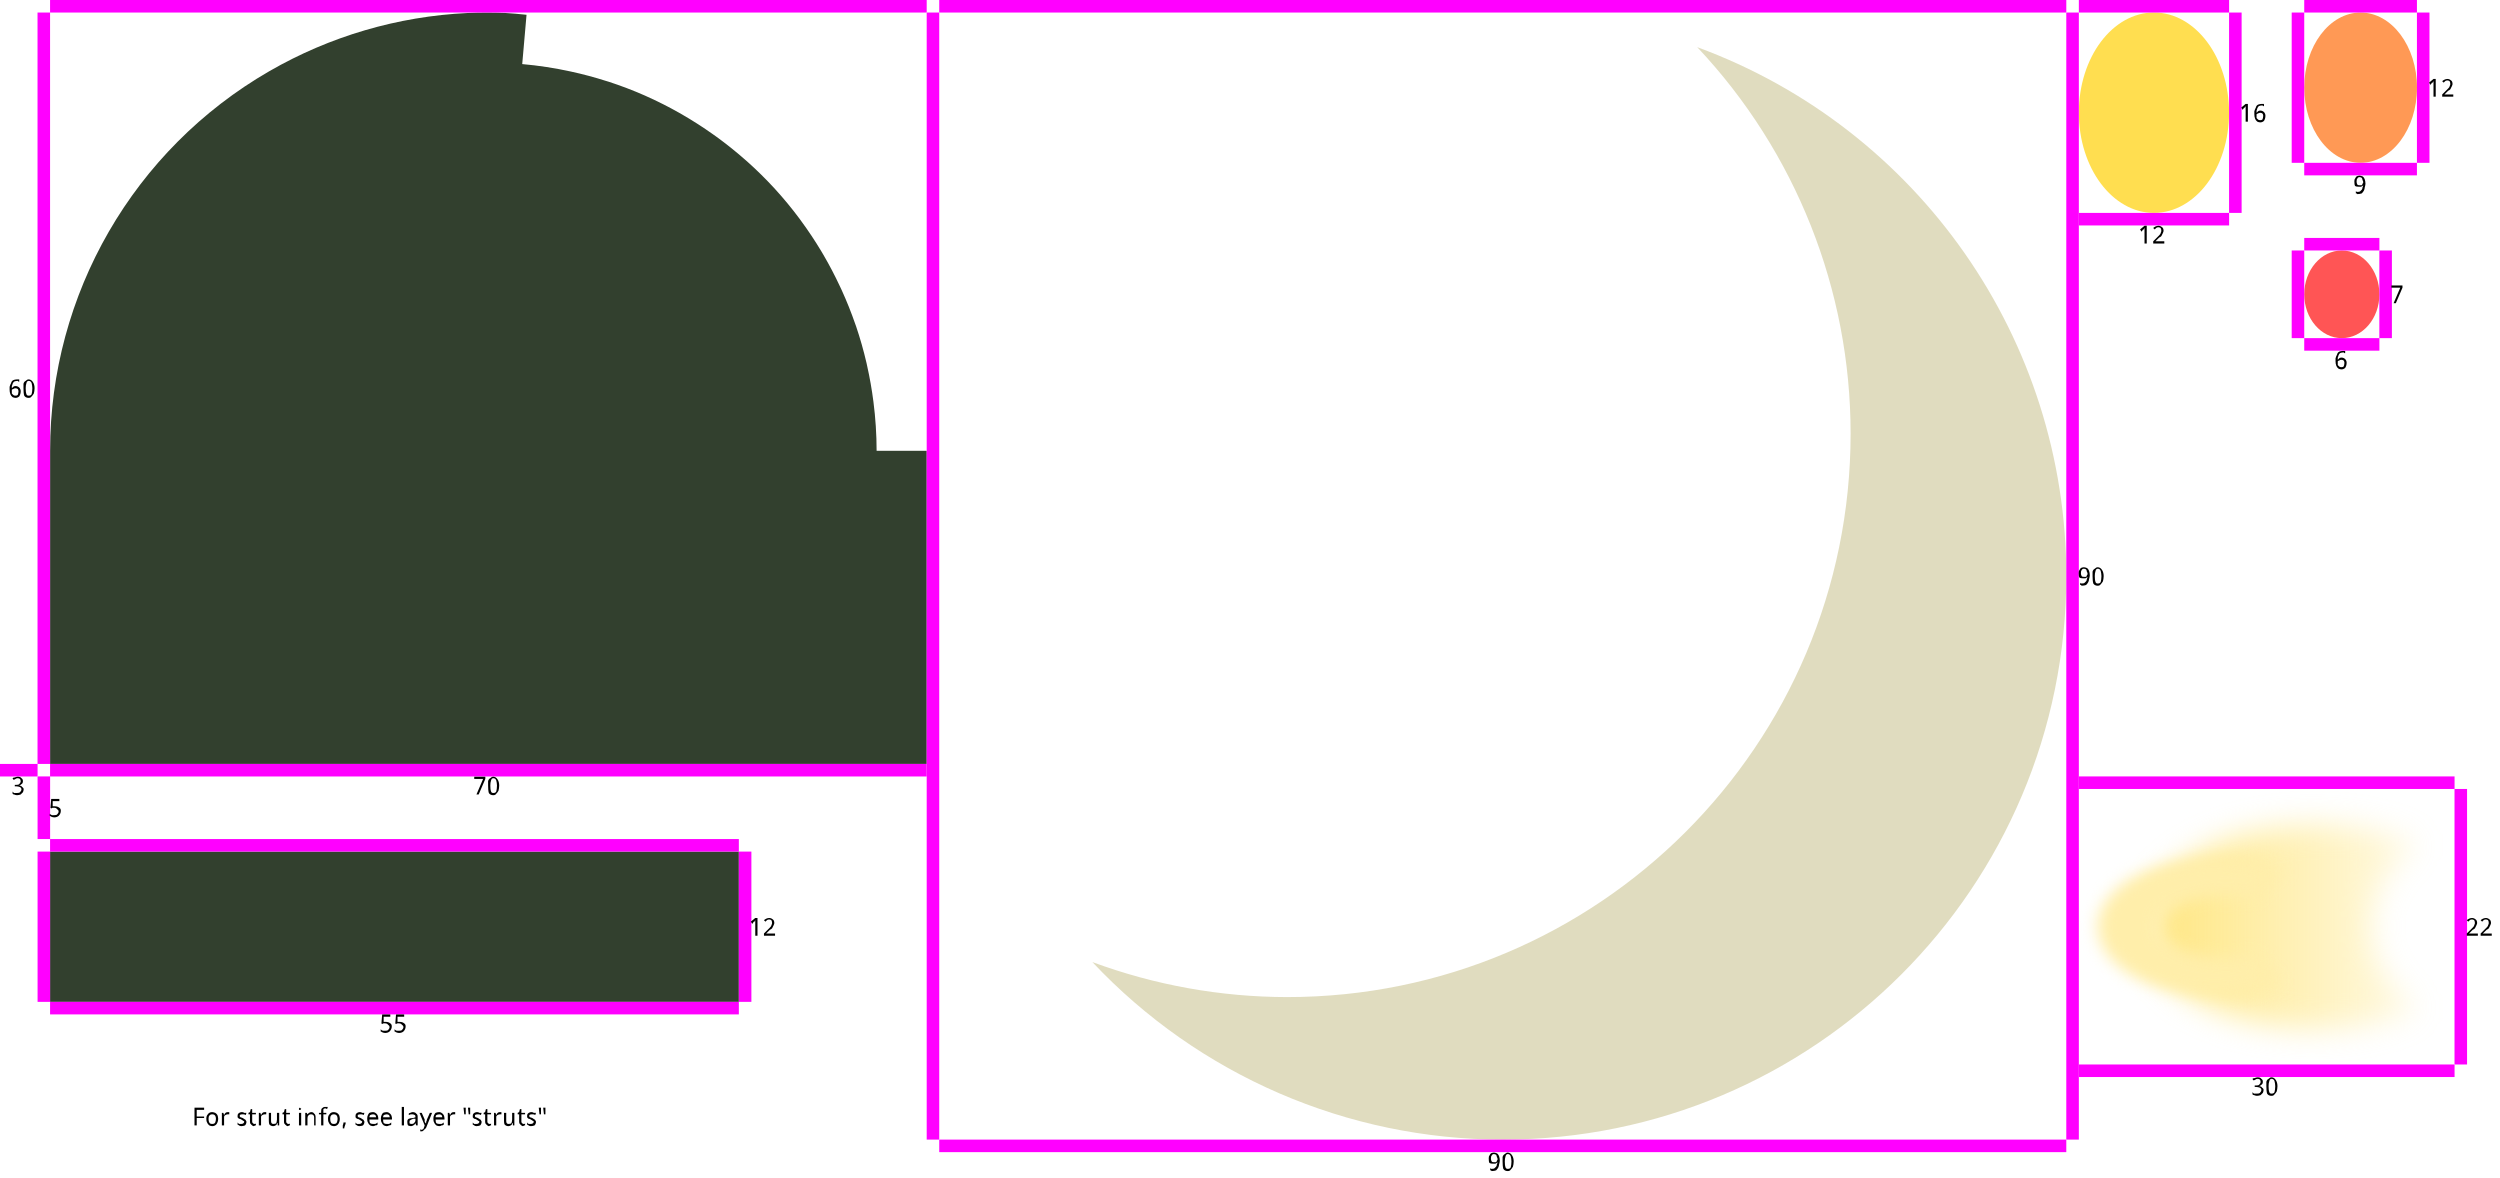
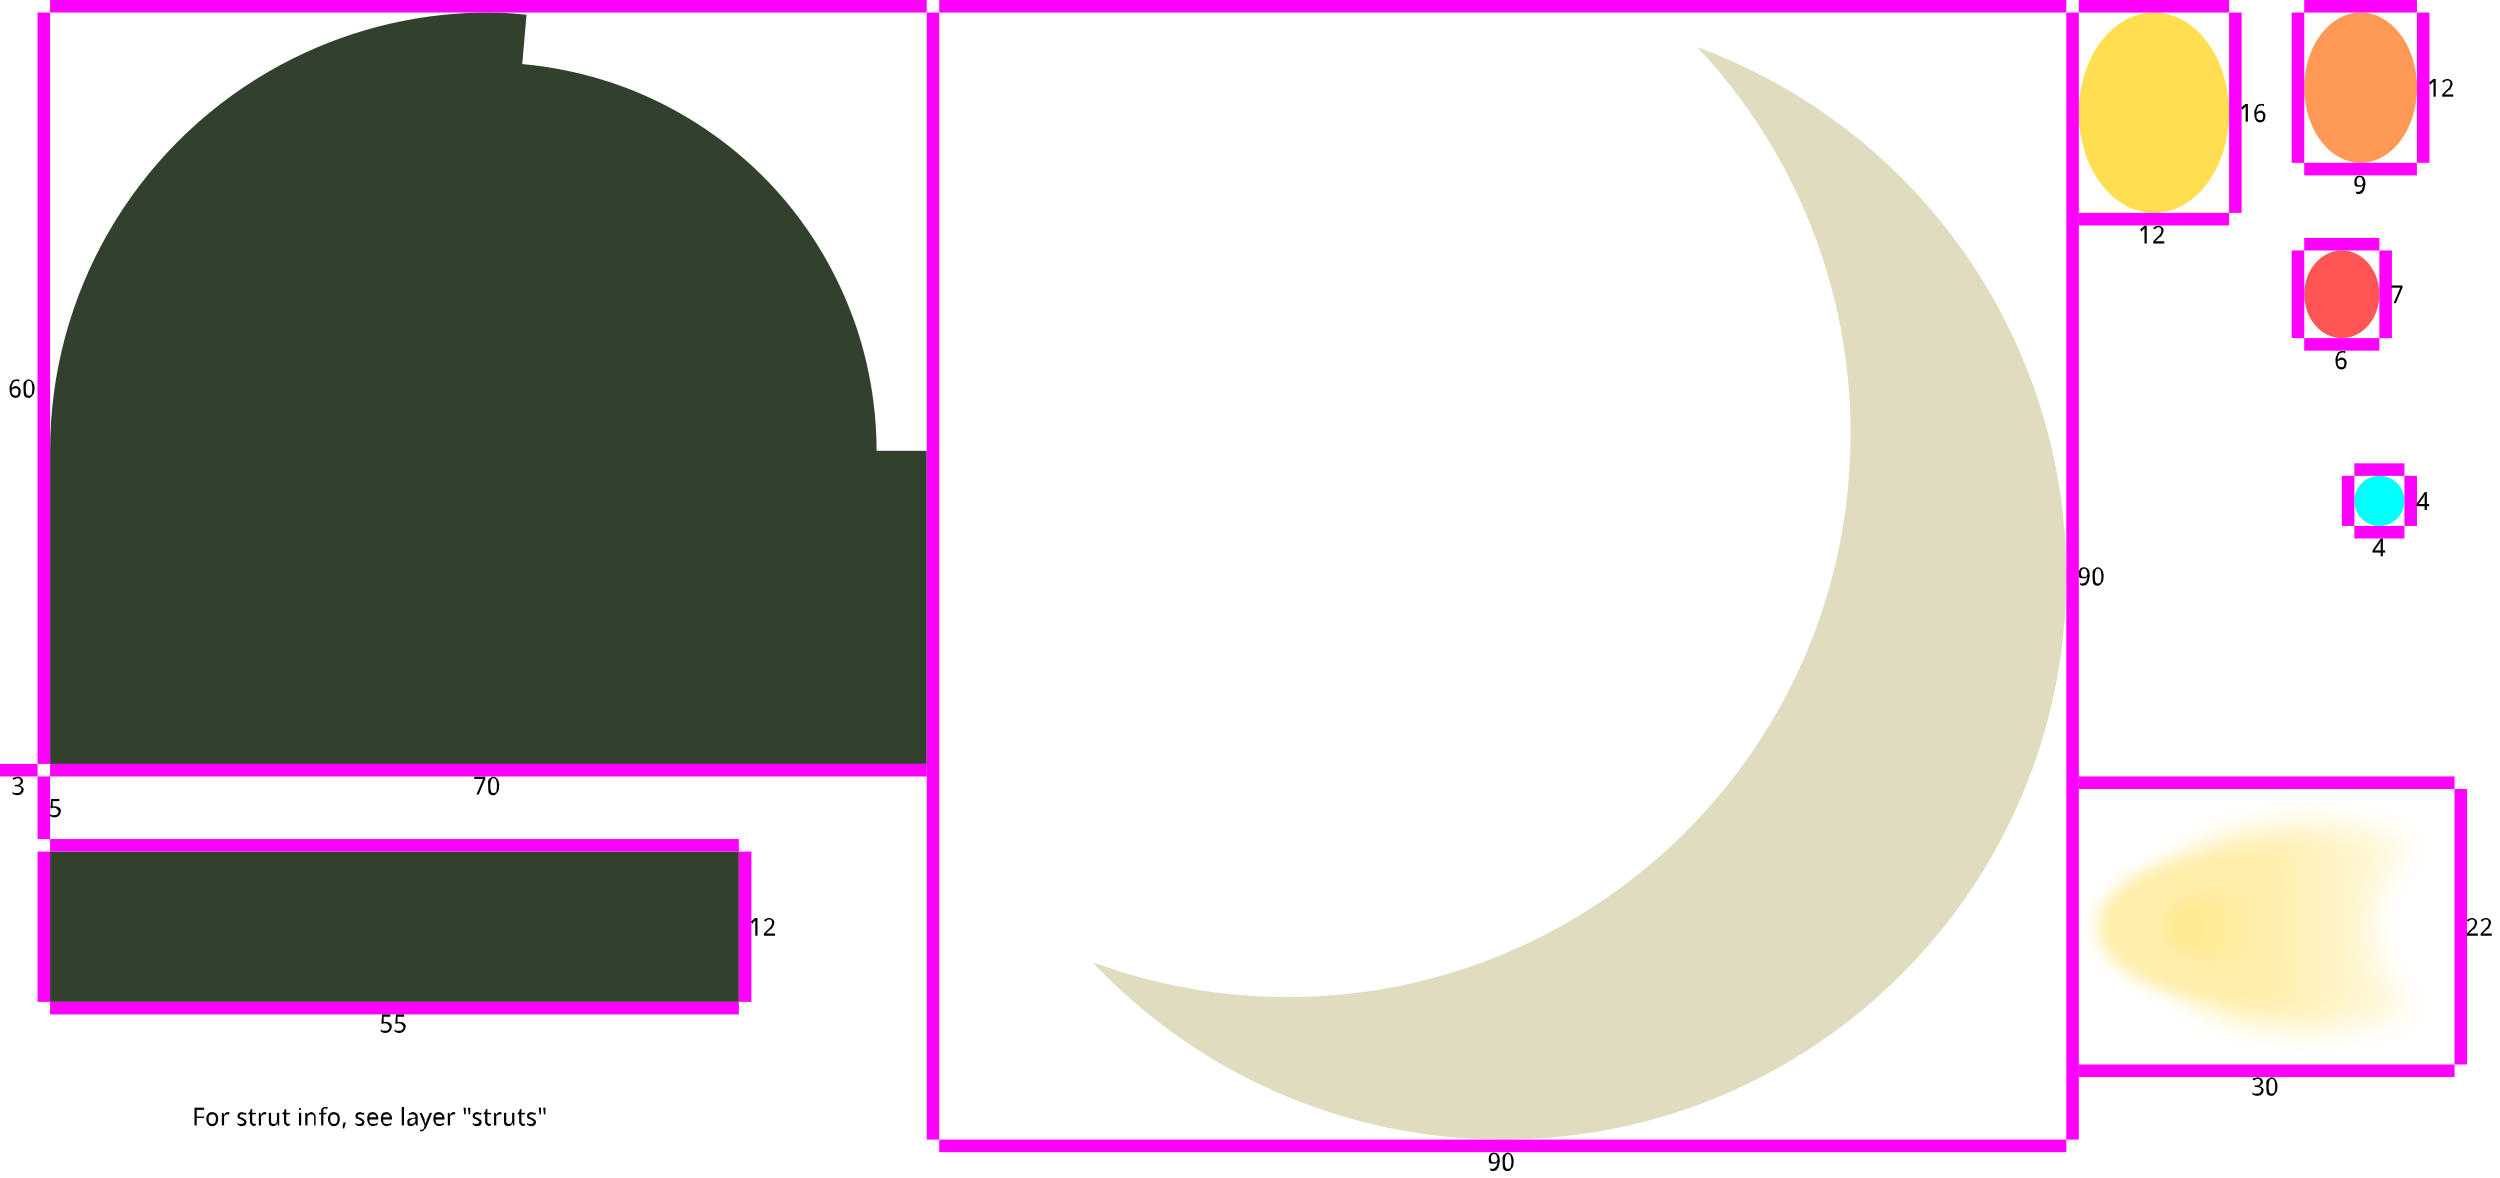
<svg xmlns="http://www.w3.org/2000/svg" xmlns:xlink="http://www.w3.org/1999/xlink" width="52.819mm" height="24.884mm" viewBox="0 0 52.819 24.884" version="1.1" id="svg5">
  <defs id="defs2">
    <linearGradient id="linearGradient3274">
      <stop style="stop-color:#ffe680;stop-opacity:1;" offset="0" id="stop3270" />
      <stop style="stop-color:#ffe680;stop-opacity:0;" offset="1" id="stop3272" />
    </linearGradient>
    <filter style="color-interpolation-filters:sRGB" id="filter4762" x="-0.102" y="-0.132" width="1.204" height="1.264">
      <feGaussianBlur stdDeviation="0.862" id="feGaussianBlur4764" />
    </filter>
    <filter style="color-interpolation-filters:sRGB" id="filter4811" x="-0.135" y="-0.175" width="1.271" height="1.35">
      <feGaussianBlur stdDeviation="1.146" id="feGaussianBlur4813" />
    </filter>
    <linearGradient xlink:href="#linearGradient3274" id="linearGradient5152" gradientUnits="userSpaceOnUse" gradientTransform="matrix(3.779528,0,0,3.779528,-22.08439,-26.37341)" x1="20.209" y1="26.637" x2="26.999" y2="26.637" />
  </defs>
  <g id="layer1" transform="translate(-5.84316,-6.977965)" style="display:inline">
    <path id="rect42798" style="fill:#32402e;fill-opacity:1;stroke-width:2.496;stroke-linecap:round" d="M 40.33,1.035 A 35,35 0 0 0 37.334,1.039 35,35 0 0 0 21.5,5.689 35,35 0 0 0 4,36 V 61 H 74 V 36 h -4 a 31,31 0 0 0 -0.254,-3.916 31,31 0 0 0 -0.506,-2.881 31,31 0 0 0 -0.043,-0.201 31,31 0 0 0 -0.842,-2.963 31,31 0 0 0 -0.053,-0.143 31,31 0 0 0 -1.1,-2.75 A 31,31 0 0 0 67.066,22.857 31,31 0 0 0 65.75,20.346 31,31 0 0 0 65.576,20.051 31,31 0 0 0 63.969,17.637 a 31,31 0 0 0 -0.127,-0.176 31,31 0 0 0 -1.957,-2.371 31,31 0 0 0 -0.029,-0.035 31,31 0 0 0 -0.033,-0.033 A 31,31 0 0 0 59.656,12.889 31,31 0 0 0 59.428,12.691 31,31 0 0 0 57.229,10.934 31,31 0 0 0 56.904,10.703 31,31 0 0 0 54.551,9.191 31,31 0 0 0 54.258,9.021 31,31 0 0 0 51.594,7.676 31,31 0 0 0 51.496,7.631 31,31 0 0 0 48.605,6.527 a 31,31 0 0 0 -0.205,-0.062 31,31 0 0 0 -2.822,-0.754 31,31 0 0 0 -3.877,-0.594 l 0.344,-3.936 a 35,35 0 0 0 -1.715,-0.146 z" transform="matrix(0.2645833,0,0,0.2645833,5.84316,6.977965)" />
    <rect style="fill:#32402e;stroke-width:0.406;stroke-linecap:round" id="rect950" width="14.552" height="3.175" x="6.901" y="24.97" />
    <text xml:space="preserve" style="font-size:0.515px;line-height:1.25;font-family:sans-serif;display:inline;stroke-width:0.129" x="4.063" y="23.776" id="text6282-5-1-6" transform="translate(5.843161,6.977965)">
      <tspan id="tspan6280-0-1-2" style="font-size:0.515px;stroke-width:0.129" x="4.063" y="23.776">For strut info, see layer "struts"</tspan>
    </text>
    <path id="path2094" style="fill:#e0dcbf;stroke-width:0.412;stroke-linecap:round" d="M 41.701,7.974 A 11.906,11.906 0 0 1 44.942,16.138 11.906,11.906 0 0 1 33.035,28.044 11.906,11.906 0 0 1 28.922,27.304 11.906,11.906 0 0 0 37.593,31.055 11.906,11.906 0 0 0 49.499,19.149 11.906,11.906 0 0 0 41.701,7.974 Z" />
    <g id="g10195" transform="matrix(0.9950773,0,0,0.9809439,-1.181858,0.3264083)" style="display:inline">
      <path id="path2394-3-4" style="mix-blend-mode:normal;fill:url(#linearGradient5152);fill-opacity:1;stroke-width:2.897;stroke-linecap:round;filter:url(#filter4811)" d="m 67.127,66.453 a 12.831,7.85 0 0 0 -12.83,7.85 12.831,7.85 0 0 0 12.83,7.852 12.831,7.85 0 0 0 7.482,-1.475 11.282,8.783 0 0 1 -3.533,-6.377 11.282,8.783 0 0 1 3.535,-6.375 12.831,7.85 0 0 0 -7.484,-1.475 z" transform="matrix(0.2814776,0,0,0.2798958,37.3992,5.943025)" />
      <path id="path2394-3" style="mix-blend-mode:normal;fill:#ffeeaa;fill-opacity:1;stroke-width:2.897;stroke-linecap:round;filter:url(#filter4762)" d="m 67.127,66.453 a 12.831,7.85 0 0 0 -12.83,7.85 12.831,7.85 0 0 0 12.83,7.852 12.831,7.85 0 0 0 7.482,-1.475 11.282,8.783 0 0 1 -2.807,-3.299 7.417,3.47 0 0 1 -3.43,0.393 7.417,3.47 0 0 1 -7.416,-3.471 7.417,3.47 0 0 1 7.416,-3.469 7.417,3.47 0 0 1 3.428,0.393 11.282,8.783 0 0 1 2.811,-3.299 12.831,7.85 0 0 0 -7.484,-1.475 z" transform="matrix(0.1934657,0,0,0.1887927,41.09372,12.71232)" />
    </g>
    <ellipse style="display:inline;opacity:1;fill:#ffde50;fill-opacity:1;stroke-width:0.384;stroke-linecap:round" id="path14767" cx="51.351" cy="9.359" rx="1.587" ry="2.117" />
    <ellipse style="display:inline;fill:#ff5555;fill-opacity:1;stroke-width:0.18;stroke-linecap:round" id="path14767-2-4" cx="49.477" cy="6.218" rx="0.794" ry="0.926" transform="translate(5.84316,6.977965)" />
    <ellipse style="display:inline;fill:#ff9955;fill-opacity:1;stroke-width:0.288;stroke-linecap:round" id="path14767-2" cx="49.874" cy="1.852" rx="1.191" ry="1.587" transform="translate(5.84316,6.977965)" />
+     <circle style="display:inline;fill:#00ffff;fill-opacity:1;stroke-width:0.111;stroke-linecap:round" id="path14767-2-4-8" cx="56.114" cy="17.561" r="0.529" />
+     <text xml:space="preserve" style="font-size:1.587px;line-height:1.25;font-family:sans-serif;stroke-width:0.265" x="56.5" y="17.397" id="text2818">
+       <tspan id="tspan2816" style="stroke-width:0.265" x="56.5" y="17.397" />
+     </text>
  </g>
  <g id="layer2" style="display:inline">
    <rect style="fill:#ff00ff;stroke-width:0.099;stroke-linecap:round" id="rect1113" width="18.521" height="0.265" x="6.901" y="23.118" transform="translate(-5.843161,-6.977965)" />
    <rect style="fill:#ff00ff;stroke-width:0.091;stroke-linecap:round" id="rect1113-8" width="15.875" height="0.265" x="7.243" y="-6.901" transform="rotate(90,0.5674022,-6.410563)" />
    <rect style="fill:#ff00ff;stroke-width:0.099;stroke-linecap:round" id="rect1113-6" width="18.521" height="0.265" x="6.901" y="6.978" transform="translate(-5.843161,-6.977965)" />
    <rect style="fill:#ff00ff;stroke-width:0.101;stroke-linecap:round" id="rect1113-9" width="0.794" height="0.265" x="5.843" y="23.118" transform="translate(-5.843161,-6.977965)" />
    <rect style="fill:#ff00ff;stroke-width:0.112;stroke-linecap:round" id="rect1113-6-0" width="23.812" height="0.265" x="19.844" y="-1.2191772e-07" />
    <rect style="fill:#ff00ff;stroke-width:0.112;stroke-linecap:round" id="rect1113-6-0-3" width="23.812" height="0.265" x="7.243" y="-54.262" transform="rotate(90,-1.681555,-8.65952)" />
    <rect style="fill:#ff00ff;stroke-width:0.112;stroke-linecap:round" id="rect1113-6-0-0" width="23.812" height="0.265" x="30.185" y="31.055" transform="translate(-10.34108,-6.977965)" />
    <rect style="fill:#ff00ff;stroke-width:0.112;stroke-linecap:round" id="rect1113-6-0-3-3" width="23.812" height="0.265" x="7.243" y="-30.185" transform="rotate(90,-1.681555,-8.65952)" />
    <rect style="fill:#ff00ff;stroke-width:0.088;stroke-linecap:round" id="rect1113-8-9-6" width="14.552" height="0.265" x="1.058" y="17.727" />
    <rect style="fill:#ff00ff;stroke-width:0.041;stroke-linecap:round" id="rect1113-6-3-5" width="3.175" height="0.265" x="-28.145" y="6.637" transform="rotate(-90,-6.410563,-0.5674021)" />
    <rect style="fill:#ff00ff;stroke-width:0.088;stroke-linecap:round" id="rect1113-8-9-6-1" width="14.552" height="0.265" x="1.058" y="21.167" />
    <rect style="fill:#ff00ff;stroke-width:0.13;stroke-linecap:round" id="rect1113-9-7" width="1.323" height="0.265" x="-24.705" y="6.637" transform="rotate(-90,-6.410563,-0.5674021)" />
    <text xml:space="preserve" style="font-size:0.515px;line-height:1.25;font-family:sans-serif;stroke-width:0.129" x="9.987" y="16.786" id="text6282">
      <tspan id="tspan6280" style="font-size:0.515px;stroke-width:0.129" x="9.987" y="16.786">70</tspan>
    </text>
    <text xml:space="preserve" style="font-size:0.515px;line-height:1.25;font-family:sans-serif;stroke-width:0.129" x="0.173" y="8.389" id="text6282-5">
      <tspan id="tspan6280-0" style="font-size:0.515px;stroke-width:0.129" x="0.173" y="8.389">60</tspan>
    </text>
    <text xml:space="preserve" style="font-size:0.515px;line-height:1.25;font-family:sans-serif;stroke-width:0.129" x="0.234" y="16.786" id="text6282-84">
      <tspan id="tspan6280-8" style="font-size:0.515px;stroke-width:0.129" x="0.234" y="16.786">3</tspan>
    </text>
    <text xml:space="preserve" style="font-size:0.515px;line-height:1.25;font-family:sans-serif;stroke-width:0.129" x="31.423" y="24.724" id="text6282-8-4">
      <tspan id="tspan6280-5-4" style="font-size:0.515px;stroke-width:0.129" x="31.423" y="24.724">90</tspan>
    </text>
    <text xml:space="preserve" style="font-size:0.515px;line-height:1.25;font-family:sans-serif;stroke-width:0.129" x="43.888" y="12.358" id="text6282-8-44">
      <tspan id="tspan6280-5-7" style="font-size:0.515px;stroke-width:0.129" x="43.888" y="12.358">90</tspan>
    </text>
    <rect style="fill:#ff00ff;stroke-width:0.041;stroke-linecap:round" id="rect1113-6-3" width="3.175" height="0.265" x="-21.167" y="15.61" transform="rotate(-90)" />
    <text xml:space="preserve" style="font-size:0.515px;line-height:1.25;font-family:sans-serif;stroke-width:0.129" x="15.818" y="19.77" id="text6282-8">
      <tspan id="tspan6280-5" style="font-size:0.515px;stroke-width:0.129" x="15.818" y="19.77">12</tspan>
    </text>
    <text xml:space="preserve" style="font-size:0.515px;line-height:1.25;font-family:sans-serif;stroke-width:0.129" x="8.01" y="21.806" id="text6282-5-1">
      <tspan id="tspan6280-0-1" style="font-size:0.515px;stroke-width:0.129" x="8.01" y="21.806">55</tspan>
    </text>
    <text xml:space="preserve" style="font-size:0.515px;line-height:1.25;font-family:sans-serif;stroke-width:0.129" x="1.019" y="17.253" id="text6282-84-5">
      <tspan id="tspan6280-8-9" style="font-size:0.515px;stroke-width:0.129" x="1.019" y="17.253">5</tspan>
    </text>
    <rect style="display:inline;fill:#ff00ff;stroke-width:0.055;stroke-linecap:round" id="rect1113-6-3-3" width="5.821" height="0.265" x="-22.49" y="51.858" transform="rotate(-90)" />
    <rect style="display:inline;fill:#ff00ff;stroke-width:0.065;stroke-linecap:round" id="rect1113-8-9-6-8" width="7.938" height="0.265" x="43.921" y="16.404" />
    <rect style="display:inline;fill:#ff00ff;stroke-width:0.065;stroke-linecap:round" id="rect1113-8-9-6-1-3" width="7.938" height="0.265" x="43.921" y="22.49" />
    <text xml:space="preserve" style="font-size:0.515px;line-height:1.25;font-family:sans-serif;display:inline;stroke-width:0.129" x="52.085" y="19.77" id="text6282-8-1">
      <tspan id="tspan6280-5-8" style="font-size:0.515px;stroke-width:0.129" x="52.085" y="19.77">22</tspan>
    </text>
    <text xml:space="preserve" style="font-size:0.515px;line-height:1.25;font-family:sans-serif;display:inline;stroke-width:0.129" x="47.56" y="23.136" id="text6282-5-1-9">
      <tspan id="tspan6280-0-1-6" style="font-size:0.515px;stroke-width:0.129" x="47.56" y="23.136">30</tspan>
    </text>
    <rect style="display:inline;fill:#ff00ff;stroke-width:0.041;stroke-linecap:round" id="rect1113-6-0-4" width="3.175" height="0.265" x="43.921" y="1.078846e-07" />
    <rect style="display:inline;fill:#ff00ff;stroke-width:0.047;stroke-linecap:round" id="rect1113-6-0-4-88" width="4.233" height="0.265" x="0.265" y="-47.36" transform="rotate(90)" />
    <text xml:space="preserve" style="font-size:0.515px;line-height:1.25;font-family:sans-serif;display:inline;stroke-width:0.129" x="47.304" y="2.569" id="text6282-8-44-9">
      <tspan id="tspan6280-5-7-7" style="font-size:0.515px;stroke-width:0.129" x="47.304" y="2.569">16</tspan>
    </text>
    <rect style="display:inline;fill:#ff00ff;stroke-width:0.035;stroke-linecap:round" id="rect1113-6-0-4-8" width="2.381" height="0.265" x="48.683" y="1.078846e-07" />
    <g id="g20776" transform="translate(0,-8.995834)">
      <rect style="display:inline;fill:#ff00ff;stroke-width:0.041;stroke-linecap:round" id="rect1113-6-0-4-7-0" width="3.175" height="0.265" x="43.921" y="13.494" />
      <text xml:space="preserve" style="font-size:0.515px;line-height:1.25;font-family:sans-serif;display:inline;stroke-width:0.129" x="45.169" y="14.14" id="text6282-8-44-9-4-0-0">
        <tspan id="tspan6280-5-7-7-3-9-5" style="font-size:0.515px;stroke-width:0.129" x="45.169" y="14.14">12</tspan>
      </text>
    </g>
    <rect style="display:inline;fill:#ff00ff;stroke-width:0.041;stroke-linecap:round" id="rect1113-6-0-4-88-6" width="3.175" height="0.265" x="0.265" y="-51.329" transform="rotate(90)" />
    <rect style="display:inline;fill:#ff00ff;stroke-width:0.041;stroke-linecap:round" id="rect1113-6-0-4-88-6-9" width="3.175" height="0.265" x="0.265" y="-48.683" transform="rotate(90)" />
    <text xml:space="preserve" style="font-size:0.515px;line-height:1.25;font-family:sans-serif;display:inline;stroke-width:0.129" x="51.273" y="2.043" id="text6282-8-44-9-4">
      <tspan id="tspan6280-5-7-7-3" style="font-size:0.515px;stroke-width:0.129" x="51.273" y="2.043">12</tspan>
    </text>
    <rect style="display:inline;fill:#ff00ff;stroke-width:0.035;stroke-linecap:round" id="rect1113-6-0-4-7" width="2.381" height="0.265" x="48.683" y="3.44" />
    <text xml:space="preserve" style="font-size:0.515px;line-height:1.25;font-family:sans-serif;display:inline;stroke-width:0.129" x="49.712" y="4.086" id="text6282-8-44-9-4-0-4">
      <tspan id="tspan6280-5-7-7-3-9-7" style="font-size:0.515px;stroke-width:0.129" x="49.712" y="4.086">9</tspan>
    </text>
    <text xml:space="preserve" style="font-size:0.515px;line-height:1.25;font-family:sans-serif;display:inline;stroke-width:0.129" x="49.311" y="7.79" id="text6282-8-44-9-4-0" transform="scale(1.000015,0.9999847)">
      <tspan id="tspan6280-5-7-7-3-9" style="font-size:0.515px;stroke-width:0.129" x="49.311" y="7.79">6</tspan>
    </text>
    <rect style="display:inline;fill:#ff00ff;stroke-width:0.029;stroke-linecap:round" id="rect1113-6-0-4-88-6-3-6" width="0.265" height="1.588" x="7.144" y="-50.271" transform="rotate(90)" />
    <rect style="display:inline;fill:#ff00ff;stroke-width:0.031;stroke-linecap:round" id="rect1113-6-0-4-88-6-3-9" width="1.852" height="0.265" x="5.292" y="-48.683" transform="rotate(90)" />
    <rect style="display:inline;fill:#ff00ff;stroke-width:0.029;stroke-linecap:round" id="rect1113-6-0-4-88-6-3-6-2" width="0.265" height="1.588" x="5.027" y="-50.271" transform="rotate(90)" />
    <rect style="display:inline;fill:#ff00ff;stroke-width:0.031;stroke-linecap:round" id="rect1113-6-0-4-88-6-3-9-2" width="1.852" height="0.265" x="5.292" y="-50.535" transform="rotate(90)" />
    <text xml:space="preserve" style="font-size:0.515px;line-height:1.25;font-family:sans-serif;display:inline;stroke-width:0.129" x="50.492" y="6.405" id="text6282-8-44-9-4-0-7" transform="scale(1.000015,0.9999847)">
      <tspan style="font-size:0.515px;stroke-width:0.129" x="50.492" y="6.405" id="tspan21467">7</tspan>
    </text>
+     <rect style="display:inline;fill:#ff00ff;stroke-width:0.024;stroke-linecap:round" id="rect1113-6-0-4-88-6-3-9-2-3" width="1.058" height="0.265" x="10.054" y="-51.065" transform="rotate(90)" />
+     <rect style="display:inline;fill:#ff00ff;stroke-width:0.024;stroke-linecap:round" id="rect1113-6-0-4-88-6-3-9-2-3-9" width="1.058" height="0.265" x="10.054" y="-49.742" transform="rotate(90)" />
+     <rect style="display:inline;fill:#ff00ff;stroke-width:0.024;stroke-linecap:round" id="rect1113-6-0-4-88-6-3-9-2-3-0" width="1.058" height="0.265" x="-50.8" y="-11.377" transform="scale(-1)" />
+     <rect style="display:inline;fill:#ff00ff;stroke-width:0.024;stroke-linecap:round" id="rect1113-6-0-4-88-6-3-9-2-3-8" width="1.058" height="0.265" x="-50.8" y="-10.054" transform="scale(-1)" />
+     <text xml:space="preserve" style="font-size:0.515px;line-height:1.25;font-family:sans-serif;display:inline;stroke-width:0.129" x="50.108" y="11.752" id="text6282-8-44-9-4-0-09" transform="scale(1.000015,0.9999847)">
+       <tspan id="tspan6280-5-7-7-3-9-6" style="font-size:0.515px;stroke-width:0.129" x="50.108" y="11.752">4</tspan>
+     </text>
+     <text xml:space="preserve" style="font-size:0.515px;line-height:1.25;font-family:sans-serif;display:inline;stroke-width:0.129" x="51.039" y="10.774" id="text6282-8-44-9-4-0-09-8" transform="scale(1.000015,0.9999847)">
+       <tspan id="tspan6280-5-7-7-3-9-6-5" style="font-size:0.515px;stroke-width:0.129" x="51.039" y="10.774">4</tspan>
+     </text>
  </g>
</svg>
